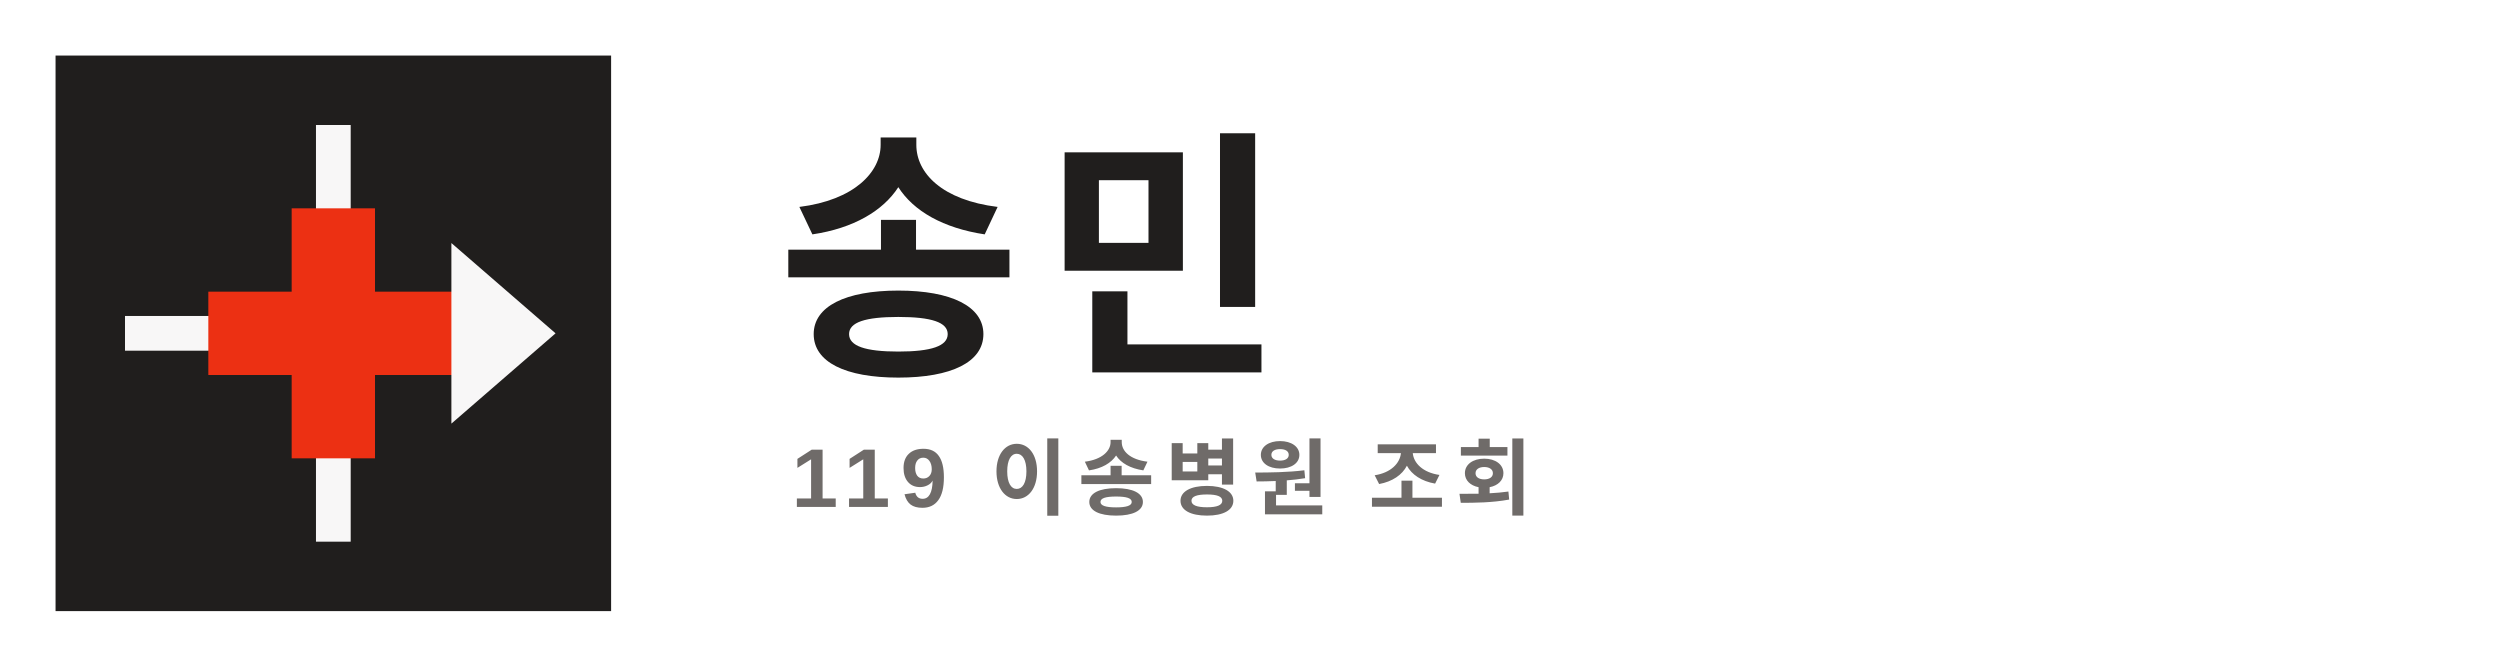
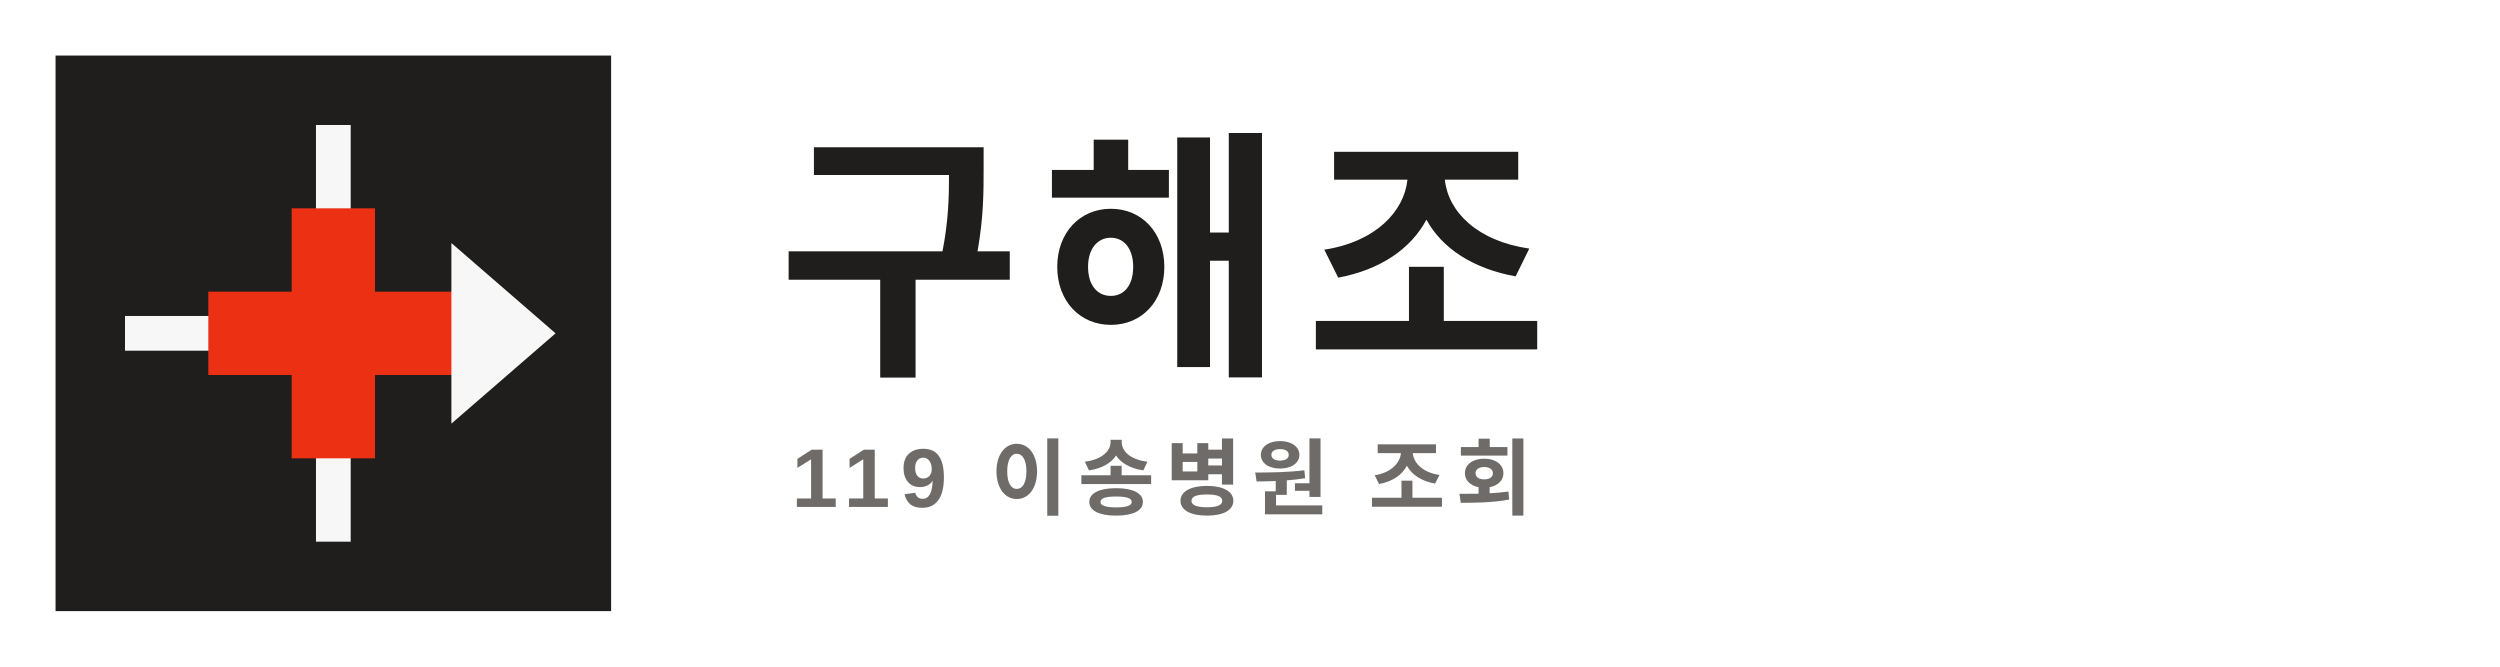
<svg xmlns="http://www.w3.org/2000/svg" viewBox="0 0 360 96" role="img" aria-labelledby="title description">
  <rect x="8" y="8" width="80" height="80" fill="#201e1d" />
  <path d="M48 18v60M18 48h52" fill="none" stroke="#f8f7f7" stroke-width="5" />
  <path d="M42 30h12v12h12v12H54v12H42V54H30V42h12Z" fill="#ec3013" />
  <path d="m65 35 15 13-15 13Z" fill="#f8f7f7" />
-   <text x="112" y="51" fill="#201e1d" font-family="Pretendard, Arial, sans-serif" font-size="38" font-weight="900" letter-spacing="3">송민</text>
+   <text x="112" y="51" fill="#201e1d" font-family="Pretendard, Arial, sans-serif" font-size="38" font-weight="900" letter-spacing="3">구해조</text>
  <text x="114" y="73" fill="#6f6b69" font-family="Pretendard, Arial, sans-serif" font-size="12" font-weight="700" letter-spacing="1.5">119 이송병원 조회</text>
</svg>
